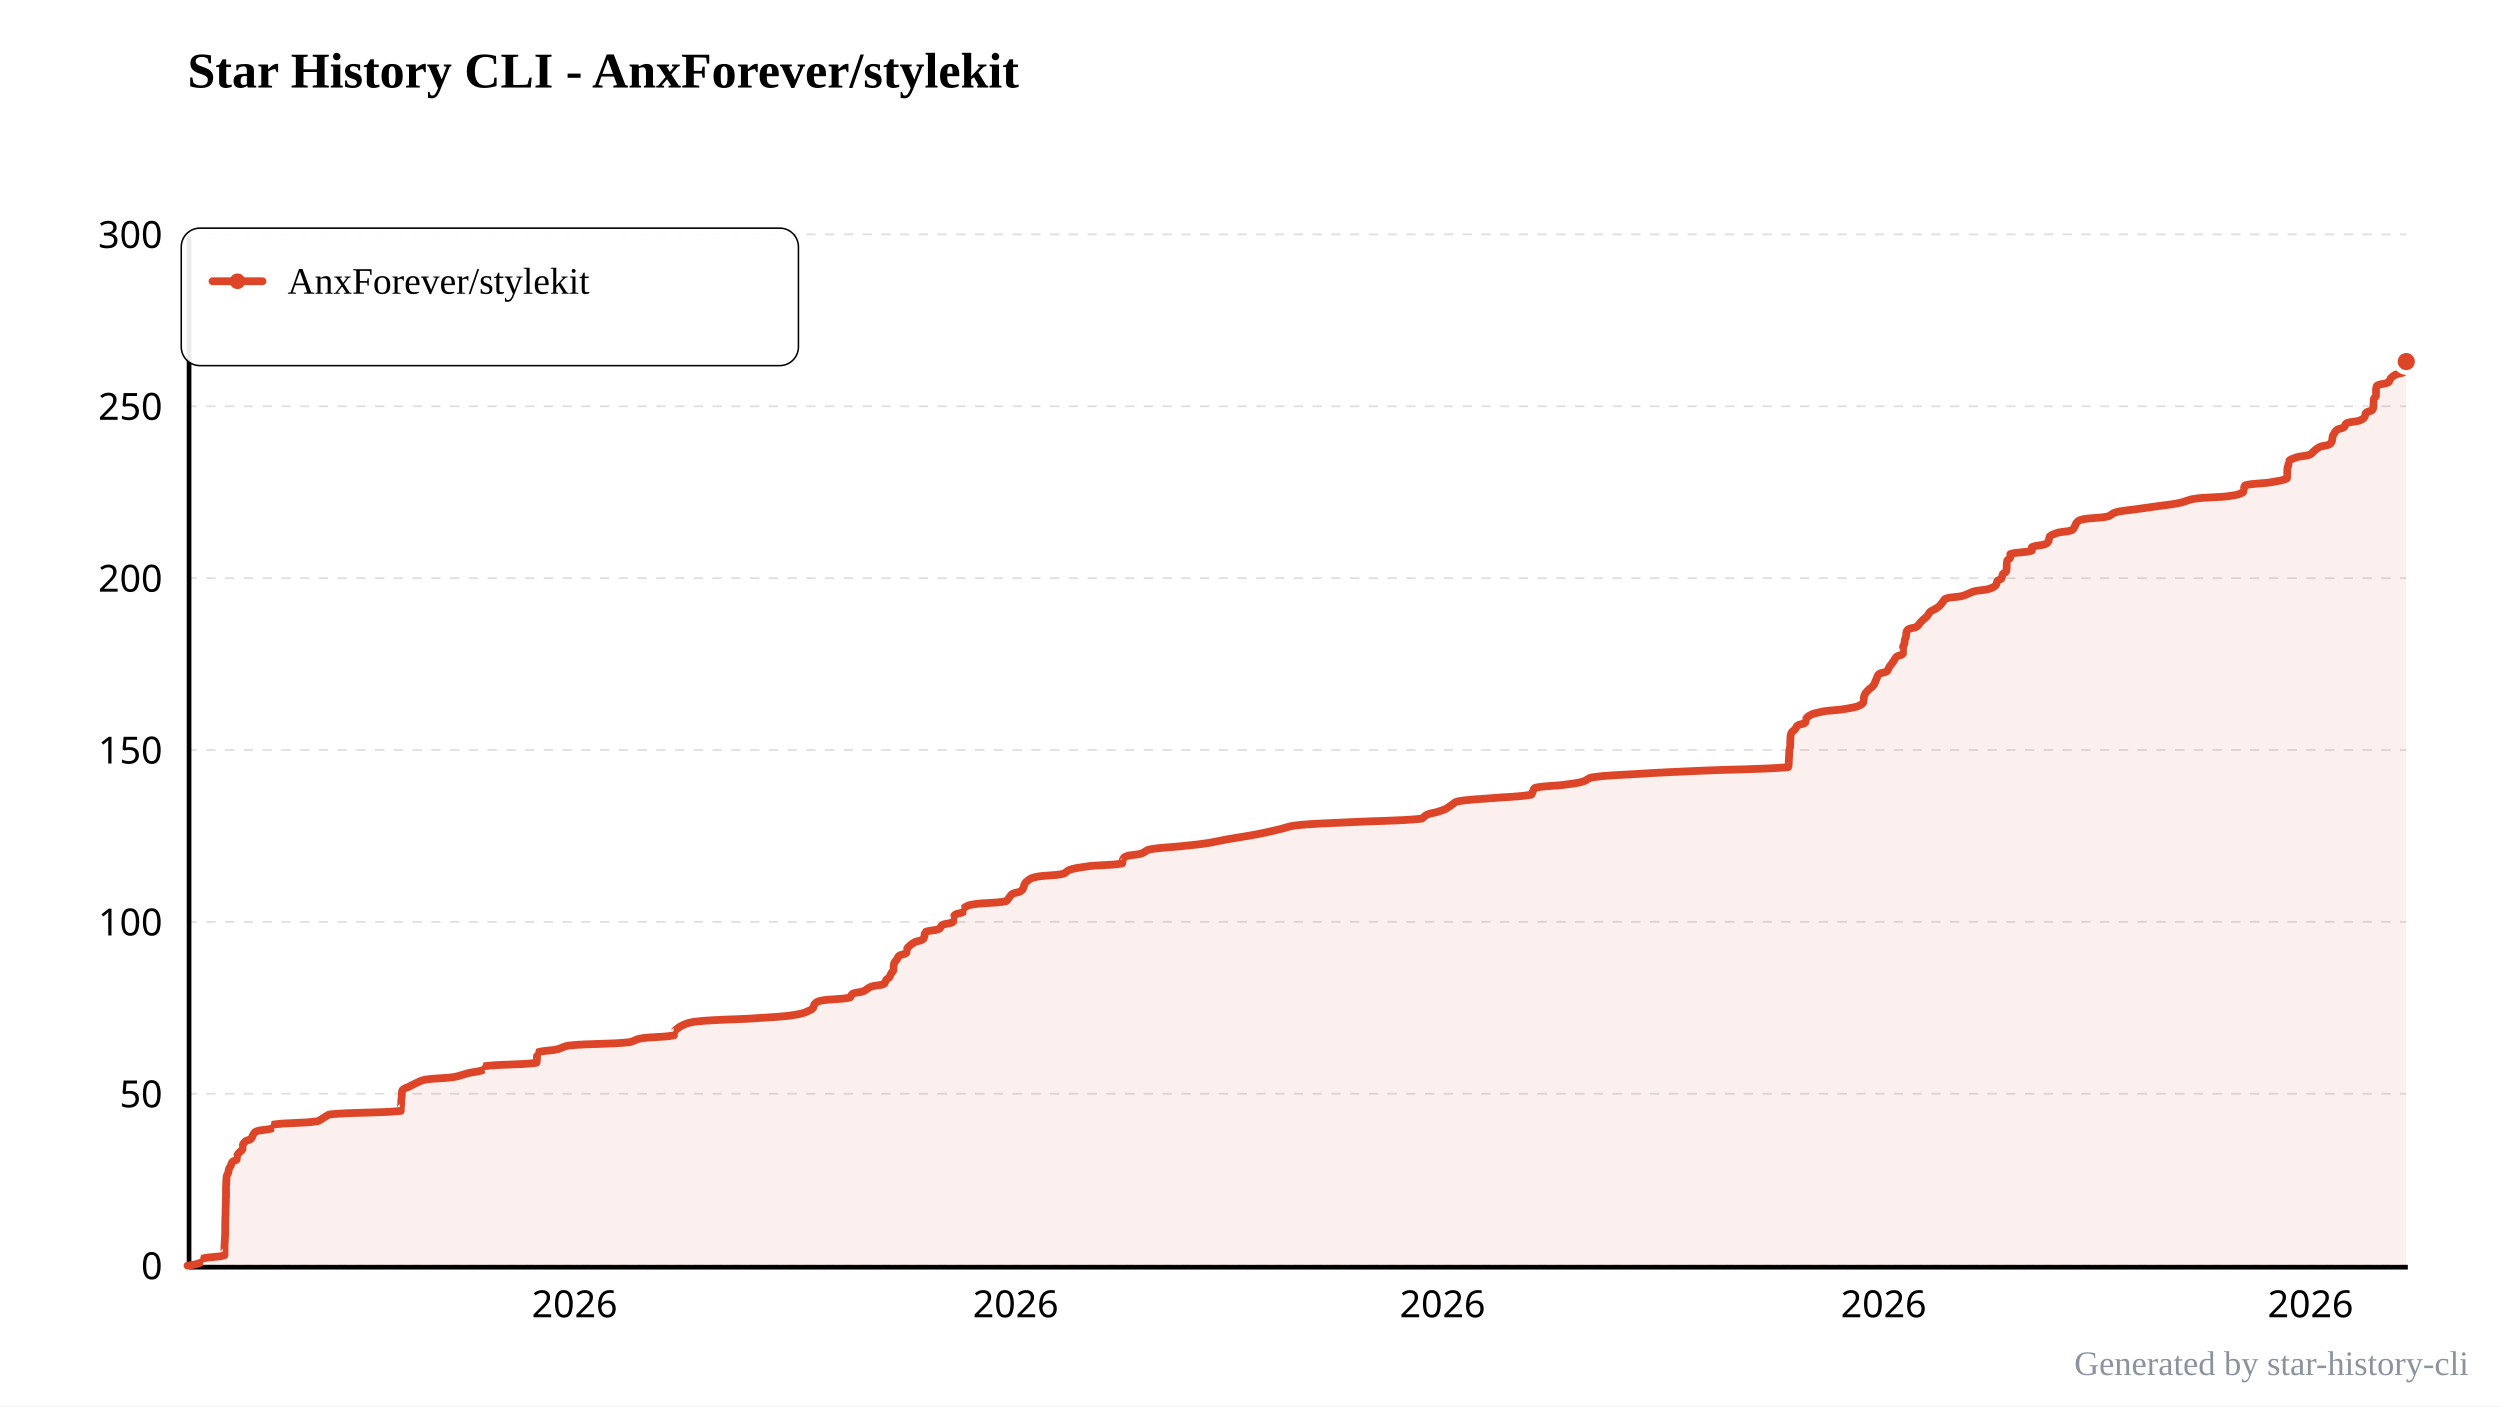
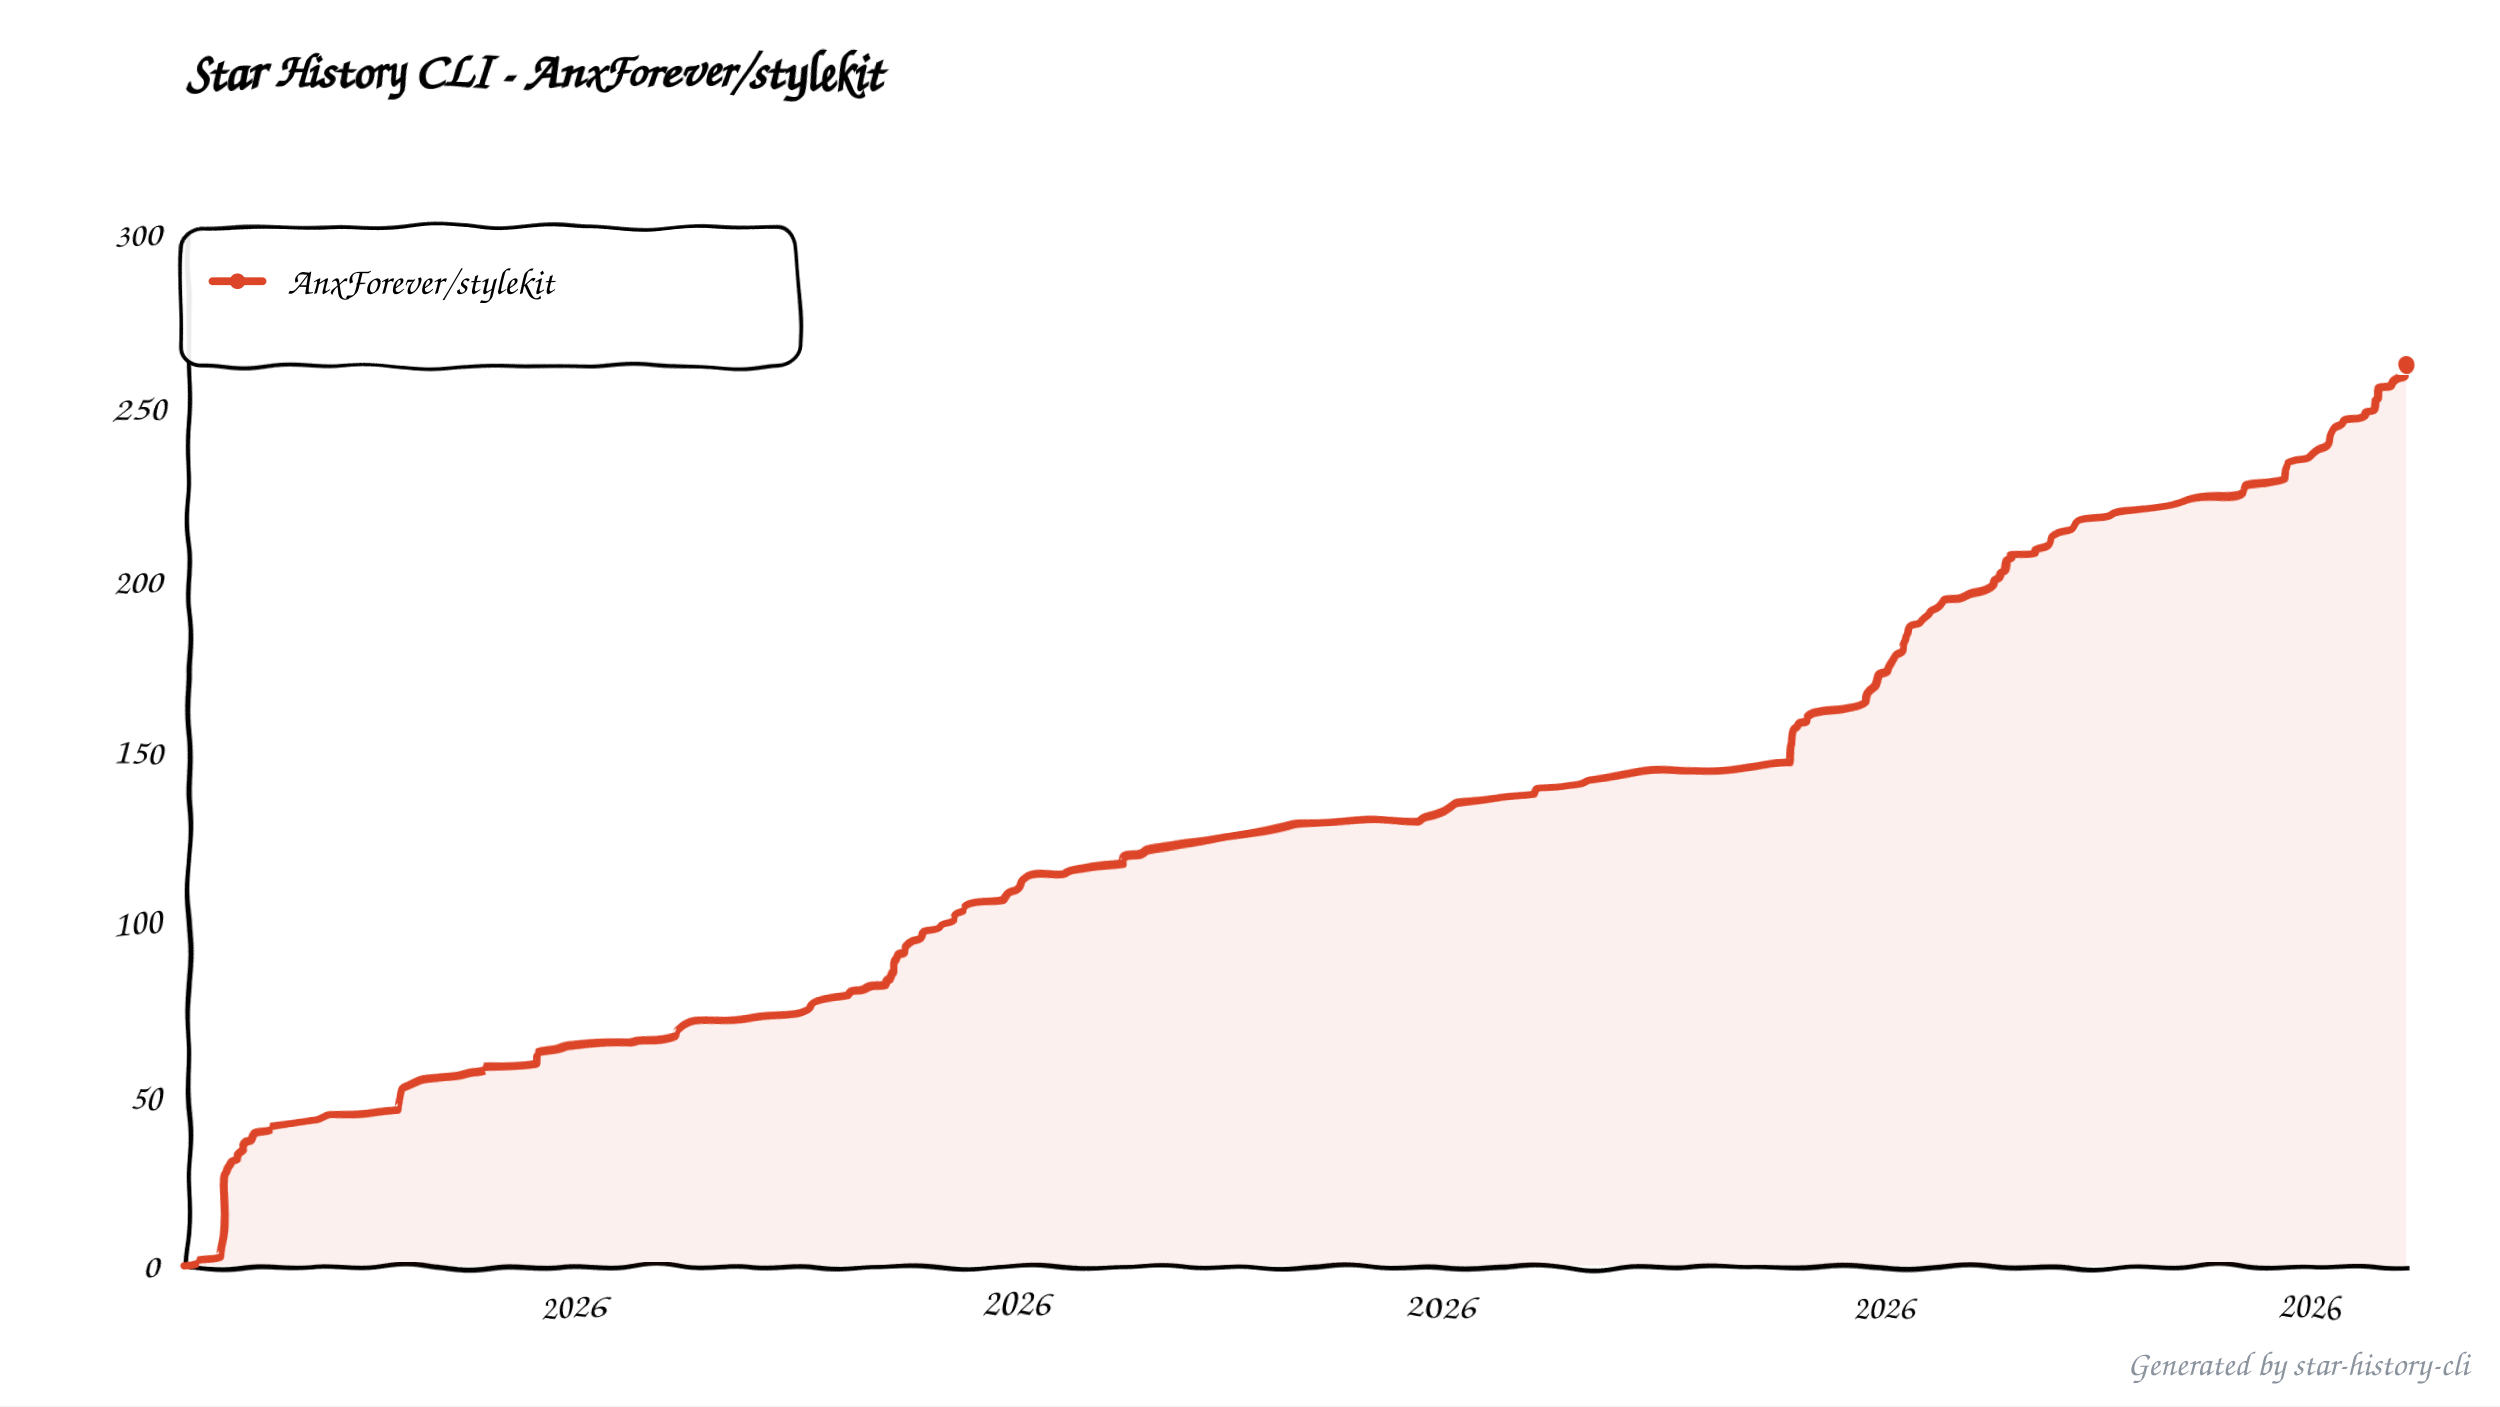
<svg xmlns="http://www.w3.org/2000/svg" width="800" height="450" viewBox="0 0 800 450">
  <path fill="#fff" d="M0 0h800v450H0z" />
-   <path stroke="#e0e0e0" stroke-dasharray="3,3" stroke-width=".6" d="M60 405h710M60 350h710M60 295h710M60 240h710M60 185h710M60 130h710M60 75h710" />
-   <g fill="none" filter="none" font-family="sans-serif" font-size="10" text-anchor="middle">
-     <path stroke="#000" stroke-width="1.5" d="M60.5 405.5h710" class="domain" />
+   <defs>
+     <filter id="xkcdify">
+       <feTurbulence baseFrequency=".05" result="noise" type="fractalNoise" />
+       <feDisplacementMap in="SourceGraphic" in2="noise" scale="5" xChannelSelector="R" yChannelSelector="G" />
+     </filter>
+     <style>text{font-family:"Comic Sans MS","Comic Sans",cursive,sans-serif}</style>
+   </defs>
+   <g fill="none" filter="url(#xkcdify)" font-family="sans-serif" font-size="10" text-anchor="middle" transform="translate(60 405)">
+     <path stroke="#000" stroke-width="1.5" d="M.5.5h710" class="domain" />
    <g class="tick">
-       <text y="8" fill="#000" dy=".71em" font-size="12" font-weight="500" transform="translate(183.865 405)">2026</text>
+       <text y="8" fill="#000" dy=".71em" font-size="12" font-weight="500" transform="translate(123.865)">2026</text>
    </g>
    <g class="tick">
-       <text y="8" fill="#000" dy=".71em" font-size="12" font-weight="500" transform="translate(325.015 405)">2026</text>
+       <text y="8" fill="#000" dy=".71em" font-size="12" font-weight="500" transform="translate(265.015)">2026</text>
    </g>
    <g class="tick">
-       <text y="8" fill="#000" dy=".71em" font-size="12" font-weight="500" transform="translate(461.612 405)">2026</text>
+       <text y="8" fill="#000" dy=".71em" font-size="12" font-weight="500" transform="translate(401.612)">2026</text>
    </g>
    <g class="tick">
-       <text y="8" fill="#000" dy=".71em" font-size="12" font-weight="500" transform="translate(602.763 405)">2026</text>
+       <text y="8" fill="#000" dy=".71em" font-size="12" font-weight="500" transform="translate(542.763)">2026</text>
    </g>
    <g class="tick">
-       <text y="8" fill="#000" dy=".71em" font-size="12" font-weight="500" transform="translate(739.36 405)">2026</text>
+       <text y="8" fill="#000" dy=".71em" font-size="12" font-weight="500" transform="translate(679.36)">2026</text>
    </g>
  </g>
-   <g fill="none" filter="none" font-family="sans-serif" font-size="10" text-anchor="end">
-     <path stroke="#000" stroke-width="1.5" d="M60.5 405.5v-330" class="domain" />
+   <g fill="none" filter="url(#xkcdify)" font-family="sans-serif" font-size="10" text-anchor="end" transform="translate(60 75)">
+     <path stroke="#000" stroke-width="1.5" d="M.5 330.5V.5" class="domain" />
    <g class="tick">
-       <text x="-8" fill="#000" dy=".32em" font-size="12" font-weight="500" transform="translate(60 405.5)">0</text>
+       <text x="-8" fill="#000" dy=".32em" font-size="12" font-weight="500" transform="translate(0 330.5)">0</text>
    </g>
    <g class="tick">
-       <text x="-8" fill="#000" dy=".32em" font-size="12" font-weight="500" transform="translate(60 350.5)">50</text>
+       <text x="-8" fill="#000" dy=".32em" font-size="12" font-weight="500" transform="translate(0 275.5)">50</text>
    </g>
    <g class="tick">
-       <text x="-8" fill="#000" dy=".32em" font-size="12" font-weight="500" transform="translate(60 295.5)">100</text>
+       <text x="-8" fill="#000" dy=".32em" font-size="12" font-weight="500" transform="translate(0 220.5)">100</text>
    </g>
    <g class="tick">
-       <text x="-8" fill="#000" dy=".32em" font-size="12" font-weight="500" transform="translate(60 240.5)">150</text>
+       <text x="-8" fill="#000" dy=".32em" font-size="12" font-weight="500" transform="translate(0 165.5)">150</text>
    </g>
    <g class="tick">
-       <text x="-8" fill="#000" dy=".32em" font-size="12" font-weight="500" transform="translate(60 185.5)">200</text>
+       <text x="-8" fill="#000" dy=".32em" font-size="12" font-weight="500" transform="translate(0 110.5)">200</text>
    </g>
    <g class="tick">
-       <text x="-8" fill="#000" dy=".32em" font-size="12" font-weight="500" transform="translate(60 130.5)">250</text>
+       <text x="-8" fill="#000" dy=".32em" font-size="12" font-weight="500" transform="translate(0 55.5)">250</text>
    </g>
    <g class="tick">
-       <text x="-8" fill="#000" dy=".32em" font-size="12" font-weight="500" transform="translate(60 75.5)">300</text>
+       <text x="-8" fill="#000" dy=".32em" font-size="12" font-weight="500" transform="translate(0 .5)">300</text>
    </g>
  </g>
  <g transform="translate(60 75)">
    <path fill="#dd4528" fill-opacity=".08" d="m0 330 4.553-1.1.082-1.1 7.19-1.1.008-1.1v-1.1l.004-1.1.097-1.1.038-1.1.08-1.1.008-1.1.001-1.1.013-1.1.018-1.1.013-1.1.074-1.1.004-1.1.041-1.1.03-1.1.012-1.1.058-1.1.002-1.1v-1.1l.004-1.1.062-1.1.044-1.1.099-1.1.48-1.1.229-1.1.567-1.1.415-1.1 1.641-1.1.036-1.1.788-1.1.983-1.1.007-1.1.698-1.1 2.062-1.1.508-1.1.956-1.1 5.352-1.1.013-1.1 14.262-1.1 2.03-1.1 2.025-1.1 22.655-1.1.016-1.1.125-1.1.023-1.1.119-1.1.06-1.1.138-1.1 1.994-1.1 2.22-1.1 2.642-1.1 10.428-1.1 3.808-1.1 5.007-1.1.055-1.1 16.785-1.1.149-1.1.033-1.1.066-1.1 6.686-1.1 3.278-1.1 19.543-1.1 3.152-1.1 11.149-1.1.082-1.1 1.013-1.1 1.813-1.1 4.168-1.1 19.558-1.1 12.266-1.1 3.857-1.1 1.764-1.1.34-1.1 1.77-1.1 9.656-1.1.673-1.1 4.02-1.1 1.685-1.1 4.58-1.1.525-1.1 1.181-1.1.503-1.1.753-1.1.026-1.1.19-1.1.838-1.1.577-1.1 2.493-1.1.149-1.1.846-1.1 1.491-1.1 2.9-1.1.408-1.1.148-1.1 4.631-1.1.79-1.1 3.605-1.1.037-1.1.48-1.1 2.876-1.1.04-1.1 2.457-1.1 10.989-1.1.997-1.1.876-1.1 2.95-1.1.81-1.1.348-1.1 1.028-1.1 2.246-1.1 9.162-1.1 1.65-1.1 4.969-1.1 12.197-1.1.128-1.1.923-1.1 5.43-1.1 1.959-1.1 10.293-1.1 9.14-1.1 5.598-1.1 6.634-1.1 5.767-1.1 4.755-1.1 4.38-1.1 17.96-1.1 22.676-1.1 1.493-1.1 3.72-1.1 2.91-1.1 1.617-1.1 1.727-1.1 11.288-1.1 12.498-1.1.49-1.1.703-1.1 10.265-1.1 5.57-1.1 2.178-1.1 14.063-1.1L485 171.6l27.194-1.1.197-1.1.026-1.1.076-1.1.04-1.1.094-1.1.237-1.1.008-1.1.029-1.1.067-1.1.31-1.1 1.135-1.1.674-1.1 2.628-1.1.202-1.1 1.105-1.1 3.285-1.1 8.465-1.1 4.384-1.1 1.167-1.1.072-1.1.29-1.1.726-1.1 1.145-1.1 1.1-1.1.502-1.1.44-1.1.565-1.1 2.797-1.1.515-1.1.8-1.1.782-1.1.696-1.1 2.174-1.1.008-1.1.047-1.1.432-1.1.124-1.1.402-1.1.049-1.1.514-1.1 3.045-1.1.875-1.1 1.102-1.1 1.204-1.1.732-1.1 1.743-1.1 1.55-1.1.89-1.1.885-1.1 6.102-1.1 2.562-1.1 5.699-1.1 1.836-1.1.29-1.1 1.531-1.1.275-1.1 1.154-1.1.158-1.1.024-1.1.096-1.1 1.05-1.1.003-1.1 6.888-1.1v-1.1l4.553-1.1.886-1.1.144-1.1 2.054-1.1 5.227-1.1.846-1.1.485-1.1 1.651-1.1 8.675-1.1 1.85-1.1 6.57-1.1 7.89-1.1 6.98-1.1 3.664-1.1 12.622-1.1 3.528-1.1.203-1.1.432-1.1 8.952-1.1 4.4-1.1.097-1.1.024-1.1.047-1.1.31-1.1.059-1.1 2.116-1.1 4.862-1.1 1.192-1.1 1.465-1.1 3.564-1.1.723-1.1.143-1.1.473-1.1.755-1.1 2.55-1.1.576-1.1 4.702-1.1 1.287-1.1.283-1.1 2.178-1.1.288-1.1.036-1.1.027-1.1.742-1.1.006-1.1.016-1.1.355-1.1 3.639-1.1.625-1.1 1.282-1.1 3.08-1.1.069-1.1.005-1.1.616-1.1V330z" />
-     <path fill="none" stroke="#dd4528" stroke-linecap="round" stroke-linejoin="round" stroke-width="2.5" d="M0 330c1.518-.183 3.035-.367 4.553-1.1.027-.013.055-1.092.082-1.1 2.396-.733 4.793-.367 7.19-1.1q.003-.001.008-1.1l.001-1.1.003-1.1c.032-.733.064-.367.097-1.1.012-.289.025-.795.038-1.1.026-.638.053-.367.079-1.1.003-.081.006-.367.009-1.1l.001-1.1c.005-.733.009-.775.013-1.1.006-.445.012-.676.018-1.1.004-.332.009-.964.013-1.1.025-.733.05-.367.074-1.1l.004-1.1c.013-.733.027-.662.041-1.1.01-.327.021-.367.031-1.1.004-.259.007-.963.011-1.1.019-.733.039-.367.058-1.1l.002-1.1v-1.1c.001-.733.002-1.05.004-1.1.021-.733.041-.641.062-1.1.015-.321.029-.796.044-1.1.033-.687.066-.949.099-1.1.16-.733.321-.456.481-1.1.076-.305.152-.806.228-1.1.189-.733.378-.656.567-1.1.138-.325.276-.915.415-1.1.547-.733 1.094-.367 1.641-1.1.012-.016.024-1.067.036-1.1.263-.733.525-.766.788-1.1.328-.417.655-.367.983-1.1.002-.006.005-1.092.007-1.1.233-.733.465-.852.698-1.1.687-.733 1.375-.367 2.062-1.1.17-.18.339-.793.508-1.1.319-.578.637-.969.956-1.1 1.784-.733 3.568-.367 5.352-1.1.005-.002.009-1.099.013-1.1 4.754-.733 9.508-.367 14.262-1.1.677-.104 1.354-.733 2.031-1.1.675-.366 1.35-1.034 2.024-1.1 7.552-.733 15.104-.367 22.655-1.1.006-.001.011-1.006.016-1.1.042-.733.084-.367.125-1.1.008-.136.016-.956.023-1.1.04-.733.079-.499.119-1.1.02-.306.04-.796.06-1.1.046-.696.092-1.049.138-1.1.664-.733 1.329-.751 1.994-1.1.74-.389 1.48-.76 2.22-1.1.881-.404 1.761-.914 2.642-1.1 3.476-.733 6.952-.367 10.428-1.1 1.27-.268 2.539-.771 3.808-1.1 1.669-.432 3.338-.367 5.007-1.1.018-.008.037-1.098.055-1.1 5.595-.733 11.19-.367 16.785-1.1.05-.007.099-.367.149-1.1.011-.164.022-.794.033-1.1.022-.605.044-1.093.066-1.1 2.229-.733 4.458-.478 6.686-1.1 1.093-.305 2.186-.977 3.278-1.1 6.515-.733 13.029-.367 19.543-1.1 1.051-.118 2.101-.893 3.152-1.1 3.716-.733 7.432-.367 11.149-1.1.027-.005.054-1.041.082-1.1.337-.733.675-.791 1.013-1.1.604-.553 1.209-.796 1.813-1.1 1.39-.698 2.779-.944 4.168-1.1 6.519-.733 13.039-.599 19.558-1.1 4.088-.314 8.177-.367 12.266-1.1 1.286-.231 2.571-.435 3.857-1.1.588-.304 1.176-.367 1.764-1.1.114-.142.227-.959.341-1.1.59-.733 1.179-.966 1.769-1.1 3.218-.733 6.437-.367 9.656-1.1.224-.051.449-.977.673-1.1 1.34-.733 2.68-.375 4.02-1.1.562-.304 1.123-.83 1.685-1.1 1.527-.733 3.054-.367 4.581-1.1.175-.084.349-.796.524-1.1.394-.685.787-.387 1.181-1.1.168-.304.336-.782.503-1.1.251-.476.502-.367.753-1.1.009-.026.017-.997.026-1.1.063-.733.126-.935.19-1.1.279-.733.559-.634.838-1.1.193-.32.385-.93.577-1.1.831-.733 1.662-.367 2.493-1.1.05-.044.099-.971.149-1.1.282-.733.564-.791.846-1.1.497-.545.994-.794 1.491-1.1.967-.595 1.933-.367 2.9-1.1.136-.103.272-.367.408-1.1.049-.267.099-1.076.148-1.1 1.544-.733 3.088-.367 4.631-1.1.264-.125.527-.939.791-1.1 1.201-.733 2.402-.367 3.604-1.1.012-.008.025-1.042.037-1.1.16-.733.32-.978.479-1.1.959-.733 1.918-.367 2.877-1.1.014-.01.027-1.088.04-1.1.819-.733 1.638-.936 2.457-1.1 3.663-.733 7.326-.367 10.989-1.1.332-.067.665-.706.997-1.1.292-.346.584-.882.876-1.1.984-.733 1.967-.367 2.951-1.1.269-.201.539-.395.808-1.1.117-.304.233-.851.349-1.1.343-.733.685-.796 1.028-1.1.749-.665 1.497-.92 2.246-1.1 3.054-.733 6.108-.367 9.162-1.1.55-.132 1.1-.857 1.649-1.1 1.657-.733 3.313-.801 4.97-1.1 4.066-.733 8.132-.367 12.197-1.1.043-.008.086-.998.128-1.1.308-.733.616-.975.923-1.1 1.81-.733 3.62-.367 5.429-1.1.653-.265 1.307-.96 1.96-1.1 3.431-.733 6.862-.709 10.293-1.1 3.046-.347 6.093-.59 9.139-1.1 1.867-.313 3.733-.76 5.599-1.1 2.212-.403 4.423-.704 6.634-1.1 1.922-.344 3.845-.691 5.767-1.1 1.585-.338 3.17-.717 4.755-1.1 1.46-.353 2.92-.921 4.38-1.1 5.987-.733 11.974-.767 17.961-1.1 7.558-.42 15.116-.367 22.675-1.1.498-.048.995-.806 1.493-1.1 1.24-.733 2.48-.676 3.719-1.1.971-.332 1.941-.544 2.912-1.1.538-.308 1.077-.745 1.616-1.1.575-.38 1.151-.988 1.727-1.1 3.763-.733 7.525-.75 11.288-1.1 4.166-.387 8.332-.367 12.498-1.1.163-.029.327-.779.491-1.1.234-.46.468-1.05.702-1.1 3.422-.733 6.844-.533 10.265-1.1 1.857-.308 3.714-.367 5.571-1.1.726-.287 1.451-.986 2.177-1.1 4.688-.733 9.376-.784 14.063-1.1 7.235-.488 14.47-.766 21.705-1.1 9.065-.418 18.13-.367 27.194-1.1.066-.005.131-.367.197-1.1.008-.098.017-.848.026-1.1.025-.733.051-.518.076-1.1.014-.307.027-.796.04-1.1.032-.709.063-.809.094-1.1.079-.733.158-.367.237-1.1.003-.023.005-.913.008-1.1.009-.733.019-.796.029-1.1.022-.701.045-.941.067-1.1.103-.733.207-.9.31-1.1.378-.733.756-.576 1.135-1.1.224-.311.449-.912.674-1.1.876-.733 1.752-.367 2.628-1.1.067-.056.135-.966.202-1.1.368-.733.737-.853 1.105-1.1 1.095-.733 2.19-.815 3.285-1.1 2.821-.733 5.643-.508 8.465-1.1 1.461-.306 2.923-.367 4.384-1.1.389-.195.778-.367 1.167-1.1.024-.045.048-.919.072-1.1.097-.733.194-.806.291-1.1.242-.733.483-.785.725-1.1.382-.496.763-.726 1.145-1.1.366-.36.733-.433 1.1-1.1.167-.304.335-.706.502-1.1.146-.345.293-.769.439-1.1.189-.426.378-.952.566-1.1.932-.733 1.865-.367 2.797-1.1.172-.135.344-.784.515-1.1.267-.49.533-.729.8-1.1.26-.363.521-.709.782-1.1.232-.347.464-.865.696-1.1.725-.733 1.449-.367 2.174-1.1.003-.003.005-.976.008-1.1.016-.733.031-1.02.047-1.1.144-.733.288-.367.432-1.1.041-.21.082-.874.124-1.1.134-.733.268-.367.402-1.1.016-.089.033-1.03.049-1.1.171-.733.343-.976.514-1.1 1.015-.733 2.03-.367 3.045-1.1.292-.211.583-.767.875-1.1.367-.42.734-.748 1.102-1.1.401-.384.803-.586 1.204-1.1.244-.312.488-.796.732-1.1.581-.723 1.162-.709 1.743-1.1.517-.348 1.033-.561 1.55-1.1.297-.31.594-.732.89-1.1.295-.366.59-.994.885-1.1 2.034-.733 4.068-.377 6.102-1.1.854-.304 1.708-.796 2.562-1.1 1.9-.676 3.799-.367 5.699-1.1.612-.236 1.224-.367 1.836-1.1.097-.116.194-.961.291-1.1.51-.733 1.02-.367 1.53-1.1.092-.131.183-.926.275-1.1.384-.733.769-.367 1.154-1.1.053-.101.106-.367.158-1.1.008-.108.016-.923.024-1.1.032-.733.064-1.033.096-1.1.35-.733.7-.367 1.049-1.1l.004-1.1c2.296-.733 4.592-.367 6.888-1.1v-1.1c1.518-.733 3.036-.367 4.553-1.1.296-.143.591-.367.886-1.1.048-.119.096-1.049.144-1.1.684-.733 1.369-.812 2.054-1.1 1.742-.733 3.485-.367 5.227-1.1.282-.119.564-.559.846-1.1.162-.31.323-.885.485-1.1.55-.733 1.101-.96 1.651-1.1 2.892-.733 5.783-.367 8.675-1.1.617-.156 1.233-.893 1.85-1.1 2.19-.733 4.38-.761 6.57-1.1 2.631-.407 5.261-.708 7.891-1.1 2.326-.347 4.653-.516 6.979-1.1 1.221-.307 2.442-.887 3.664-1.1 4.207-.733 8.415-.367 12.622-1.1 1.176-.205 2.352-.367 3.528-1.1.067-.042.135-.795.203-1.1.144-.649.288-1.065.432-1.1 2.984-.733 5.968-.479 8.952-1.1 1.467-.305 2.934-.367 4.4-1.1.032-.016.065-.367.097-1.1.008-.184.016-.794.024-1.1.016-.591.032-.989.047-1.1.104-.733.207-.367.311-1.1.019-.138.038-1.08.058-1.1.705-.733 1.411-.796 2.116-1.1 1.621-.698 3.242-.367 4.862-1.1.398-.18.795-.764 1.192-1.1.489-.413.977-.799 1.465-1.1 1.188-.733 2.376-.367 3.564-1.1.241-.149.482-.367.723-1.1.048-.145.096-.878.143-1.1.158-.733.315-.786.473-1.1.251-.502.503-.883.755-1.1.85-.733 1.7-.367 2.55-1.1.192-.166.384-1.01.576-1.1 1.567-.733 3.135-.367 4.702-1.1.429-.201.858-.367 1.287-1.1.095-.161.189-1.005.283-1.1.726-.733 1.452-.367 2.178-1.1.096-.097.192-.367.288-1.1.012-.093.024-.655.036-1.1.009-.325.018-1.074.027-1.1.247-.733.495-.367.742-1.1.002-.005.004-.852.006-1.1.005-.733.011-1.066.016-1.1.119-.733.237-1.028.355-1.1 1.213-.733 2.426-.367 3.639-1.1.208-.126.417-.795.625-1.1.428-.625.855-.796 1.282-1.1 1.027-.73 2.053-.367 3.08-1.1.023-.016.046-.367.069-1.1.002-.056.003-1.094.005-1.1.206-.733.411-.917.616-1.1" filter="none" />
-     <circle cx="710" cy="40.7" r="3.5" fill="#dd4528" stroke="#fff" stroke-width="1.5" filter="none" />
+     <path fill="none" stroke="#dd4528" stroke-linecap="round" stroke-linejoin="round" stroke-width="2.5" d="M0 330c1.518-.183 3.035-.367 4.553-1.1.027-.013.055-1.092.082-1.1 2.396-.733 4.793-.367 7.19-1.1q.003-.001.008-1.1l.001-1.1.003-1.1c.032-.733.064-.367.097-1.1.012-.289.025-.795.038-1.1.026-.638.053-.367.079-1.1.003-.081.006-.367.009-1.1l.001-1.1c.005-.733.009-.775.013-1.1.006-.445.012-.676.018-1.1.004-.332.009-.964.013-1.1.025-.733.05-.367.074-1.1l.004-1.1c.013-.733.027-.662.041-1.1.01-.327.021-.367.031-1.1.004-.259.007-.963.011-1.1.019-.733.039-.367.058-1.1l.002-1.1v-1.1c.001-.733.002-1.05.004-1.1.021-.733.041-.641.062-1.1.015-.321.029-.796.044-1.1.033-.687.066-.949.099-1.1.16-.733.321-.456.481-1.1.076-.305.152-.806.228-1.1.189-.733.378-.656.567-1.1.138-.325.276-.915.415-1.1.547-.733 1.094-.367 1.641-1.1.012-.016.024-1.067.036-1.1.263-.733.525-.766.788-1.1.328-.417.655-.367.983-1.1.002-.006.005-1.092.007-1.1.233-.733.465-.852.698-1.1.687-.733 1.375-.367 2.062-1.1.17-.18.339-.793.508-1.1.319-.578.637-.969.956-1.1 1.784-.733 3.568-.367 5.352-1.1.005-.002.009-1.099.013-1.1 4.754-.733 9.508-.367 14.262-1.1.677-.104 1.354-.733 2.031-1.1.675-.366 1.35-1.034 2.024-1.1 7.552-.733 15.104-.367 22.655-1.1.006-.001.011-1.006.016-1.1.042-.733.084-.367.125-1.1.008-.136.016-.956.023-1.1.04-.733.079-.499.119-1.1.02-.306.04-.796.06-1.1.046-.696.092-1.049.138-1.1.664-.733 1.329-.751 1.994-1.1.74-.389 1.48-.76 2.22-1.1.881-.404 1.761-.914 2.642-1.1 3.476-.733 6.952-.367 10.428-1.1 1.27-.268 2.539-.771 3.808-1.1 1.669-.432 3.338-.367 5.007-1.1.018-.008.037-1.098.055-1.1 5.595-.733 11.19-.367 16.785-1.1.05-.007.099-.367.149-1.1.011-.164.022-.794.033-1.1.022-.605.044-1.093.066-1.1 2.229-.733 4.458-.478 6.686-1.1 1.093-.305 2.186-.977 3.278-1.1 6.515-.733 13.029-.367 19.543-1.1 1.051-.118 2.101-.893 3.152-1.1 3.716-.733 7.432-.367 11.149-1.1.027-.005.054-1.041.082-1.1.337-.733.675-.791 1.013-1.1.604-.553 1.209-.796 1.813-1.1 1.39-.698 2.779-.944 4.168-1.1 6.519-.733 13.039-.599 19.558-1.1 4.088-.314 8.177-.367 12.266-1.1 1.286-.231 2.571-.435 3.857-1.1.588-.304 1.176-.367 1.764-1.1.114-.142.227-.959.341-1.1.59-.733 1.179-.966 1.769-1.1 3.218-.733 6.437-.367 9.656-1.1.224-.051.449-.977.673-1.1 1.34-.733 2.68-.375 4.02-1.1.562-.304 1.123-.83 1.685-1.1 1.527-.733 3.054-.367 4.581-1.1.175-.084.349-.796.524-1.1.394-.685.787-.387 1.181-1.1.168-.304.336-.782.503-1.1.251-.476.502-.367.753-1.1.009-.026.017-.997.026-1.1.063-.733.126-.935.19-1.1.279-.733.559-.634.838-1.1.193-.32.385-.93.577-1.1.831-.733 1.662-.367 2.493-1.1.05-.044.099-.971.149-1.1.282-.733.564-.791.846-1.1.497-.545.994-.794 1.491-1.1.967-.595 1.933-.367 2.9-1.1.136-.103.272-.367.408-1.1.049-.267.099-1.076.148-1.1 1.544-.733 3.088-.367 4.631-1.1.264-.125.527-.939.791-1.1 1.201-.733 2.402-.367 3.604-1.1.012-.008.025-1.042.037-1.1.16-.733.32-.978.479-1.1.959-.733 1.918-.367 2.877-1.1.014-.01.027-1.088.04-1.1.819-.733 1.638-.936 2.457-1.1 3.663-.733 7.326-.367 10.989-1.1.332-.067.665-.706.997-1.1.292-.346.584-.882.876-1.1.984-.733 1.967-.367 2.951-1.1.269-.201.539-.395.808-1.1.117-.304.233-.851.349-1.1.343-.733.685-.796 1.028-1.1.749-.665 1.497-.92 2.246-1.1 3.054-.733 6.108-.367 9.162-1.1.55-.132 1.1-.857 1.649-1.1 1.657-.733 3.313-.801 4.97-1.1 4.066-.733 8.132-.367 12.197-1.1.043-.008.086-.998.128-1.1.308-.733.616-.975.923-1.1 1.81-.733 3.62-.367 5.429-1.1.653-.265 1.307-.96 1.96-1.1 3.431-.733 6.862-.709 10.293-1.1 3.046-.347 6.093-.59 9.139-1.1 1.867-.313 3.733-.76 5.599-1.1 2.212-.403 4.423-.704 6.634-1.1 1.922-.344 3.845-.691 5.767-1.1 1.585-.338 3.17-.717 4.755-1.1 1.46-.353 2.92-.921 4.38-1.1 5.987-.733 11.974-.767 17.961-1.1 7.558-.42 15.116-.367 22.675-1.1.498-.048.995-.806 1.493-1.1 1.24-.733 2.48-.676 3.719-1.1.971-.332 1.941-.544 2.912-1.1.538-.308 1.077-.745 1.616-1.1.575-.38 1.151-.988 1.727-1.1 3.763-.733 7.525-.75 11.288-1.1 4.166-.387 8.332-.367 12.498-1.1.163-.029.327-.779.491-1.1.234-.46.468-1.05.702-1.1 3.422-.733 6.844-.533 10.265-1.1 1.857-.308 3.714-.367 5.571-1.1.726-.287 1.451-.986 2.177-1.1 4.688-.733 9.376-.784 14.063-1.1 7.235-.488 14.47-.766 21.705-1.1 9.065-.418 18.13-.367 27.194-1.1.066-.005.131-.367.197-1.1.008-.098.017-.848.026-1.1.025-.733.051-.518.076-1.1.014-.307.027-.796.04-1.1.032-.709.063-.809.094-1.1.079-.733.158-.367.237-1.1.003-.023.005-.913.008-1.1.009-.733.019-.796.029-1.1.022-.701.045-.941.067-1.1.103-.733.207-.9.31-1.1.378-.733.756-.576 1.135-1.1.224-.311.449-.912.674-1.1.876-.733 1.752-.367 2.628-1.1.067-.056.135-.966.202-1.1.368-.733.737-.853 1.105-1.1 1.095-.733 2.19-.815 3.285-1.1 2.821-.733 5.643-.508 8.465-1.1 1.461-.306 2.923-.367 4.384-1.1.389-.195.778-.367 1.167-1.1.024-.045.048-.919.072-1.1.097-.733.194-.806.291-1.1.242-.733.483-.785.725-1.1.382-.496.763-.726 1.145-1.1.366-.36.733-.433 1.1-1.1.167-.304.335-.706.502-1.1.146-.345.293-.769.439-1.1.189-.426.378-.952.566-1.1.932-.733 1.865-.367 2.797-1.1.172-.135.344-.784.515-1.1.267-.49.533-.729.8-1.1.26-.363.521-.709.782-1.1.232-.347.464-.865.696-1.1.725-.733 1.449-.367 2.174-1.1.003-.003.005-.976.008-1.1.016-.733.031-1.02.047-1.1.144-.733.288-.367.432-1.1.041-.21.082-.874.124-1.1.134-.733.268-.367.402-1.1.016-.089.033-1.03.049-1.1.171-.733.343-.976.514-1.1 1.015-.733 2.03-.367 3.045-1.1.292-.211.583-.767.875-1.1.367-.42.734-.748 1.102-1.1.401-.384.803-.586 1.204-1.1.244-.312.488-.796.732-1.1.581-.723 1.162-.709 1.743-1.1.517-.348 1.033-.561 1.55-1.1.297-.31.594-.732.89-1.1.295-.366.59-.994.885-1.1 2.034-.733 4.068-.377 6.102-1.1.854-.304 1.708-.796 2.562-1.1 1.9-.676 3.799-.367 5.699-1.1.612-.236 1.224-.367 1.836-1.1.097-.116.194-.961.291-1.1.51-.733 1.02-.367 1.53-1.1.092-.131.183-.926.275-1.1.384-.733.769-.367 1.154-1.1.053-.101.106-.367.158-1.1.008-.108.016-.923.024-1.1.032-.733.064-1.033.096-1.1.35-.733.7-.367 1.049-1.1l.004-1.1c2.296-.733 4.592-.367 6.888-1.1v-1.1c1.518-.733 3.036-.367 4.553-1.1.296-.143.591-.367.886-1.1.048-.119.096-1.049.144-1.1.684-.733 1.369-.812 2.054-1.1 1.742-.733 3.485-.367 5.227-1.1.282-.119.564-.559.846-1.1.162-.31.323-.885.485-1.1.55-.733 1.101-.96 1.651-1.1 2.892-.733 5.783-.367 8.675-1.1.617-.156 1.233-.893 1.85-1.1 2.19-.733 4.38-.761 6.57-1.1 2.631-.407 5.261-.708 7.891-1.1 2.326-.347 4.653-.516 6.979-1.1 1.221-.307 2.442-.887 3.664-1.1 4.207-.733 8.415-.367 12.622-1.1 1.176-.205 2.352-.367 3.528-1.1.067-.042.135-.795.203-1.1.144-.649.288-1.065.432-1.1 2.984-.733 5.968-.479 8.952-1.1 1.467-.305 2.934-.367 4.4-1.1.032-.016.065-.367.097-1.1.008-.184.016-.794.024-1.1.016-.591.032-.989.047-1.1.104-.733.207-.367.311-1.1.019-.138.038-1.08.058-1.1.705-.733 1.411-.796 2.116-1.1 1.621-.698 3.242-.367 4.862-1.1.398-.18.795-.764 1.192-1.1.489-.413.977-.799 1.465-1.1 1.188-.733 2.376-.367 3.564-1.1.241-.149.482-.367.723-1.1.048-.145.096-.878.143-1.1.158-.733.315-.786.473-1.1.251-.502.503-.883.755-1.1.85-.733 1.7-.367 2.55-1.1.192-.166.384-1.01.576-1.1 1.567-.733 3.135-.367 4.702-1.1.429-.201.858-.367 1.287-1.1.095-.161.189-1.005.283-1.1.726-.733 1.452-.367 2.178-1.1.096-.097.192-.367.288-1.1.012-.093.024-.655.036-1.1.009-.325.018-1.074.027-1.1.247-.733.495-.367.742-1.1.002-.005.004-.852.006-1.1.005-.733.011-1.066.016-1.1.119-.733.237-1.028.355-1.1 1.213-.733 2.426-.367 3.639-1.1.208-.126.417-.795.625-1.1.428-.625.855-.796 1.282-1.1 1.027-.73 2.053-.367 3.08-1.1.023-.016.046-.367.069-1.1.002-.056.003-1.094.005-1.1.206-.733.411-.917.616-1.1" filter="url(#xkcdify)" />
+     <circle cx="710" cy="40.7" r="3.5" fill="#dd4528" stroke="#fff" stroke-width="1.5" filter="url(#xkcdify)" />
  </g>
-   <text x="60" y="28" filter="none" font-size="16" font-weight="bold">Star History CLI - AnxForever/stylekit</text>
+   <text x="60" y="28" filter="url(#xkcdify)" font-size="16" font-weight="bold">Star History CLI - AnxForever/stylekit</text>
  <g transform="translate(68 83)">
-     <rect width="197.5" height="44" x="-10" y="-10" fill="#fff" fill-opacity=".92" stroke="#000" stroke-width=".5" filter="none" rx="6" />
+     <rect width="197.5" height="44" x="-10" y="-10" fill="#fff" fill-opacity=".92" stroke="#000" stroke-width="1.2" filter="url(#xkcdify)" rx="6" />
    <g>
      <path stroke="#dd4528" stroke-linecap="round" stroke-width="2.5" d="M0 7h16" />
      <circle cx="8" cy="7" r="2.5" fill="#dd4528" />
      <text x="24" y="11" font-size="12">AnxForever/stylekit</text>
    </g>
  </g>
  <text x="790" y="440" fill="#8b949e" font-size="11" text-anchor="end">Generated by star-history-cli</text>
</svg>
